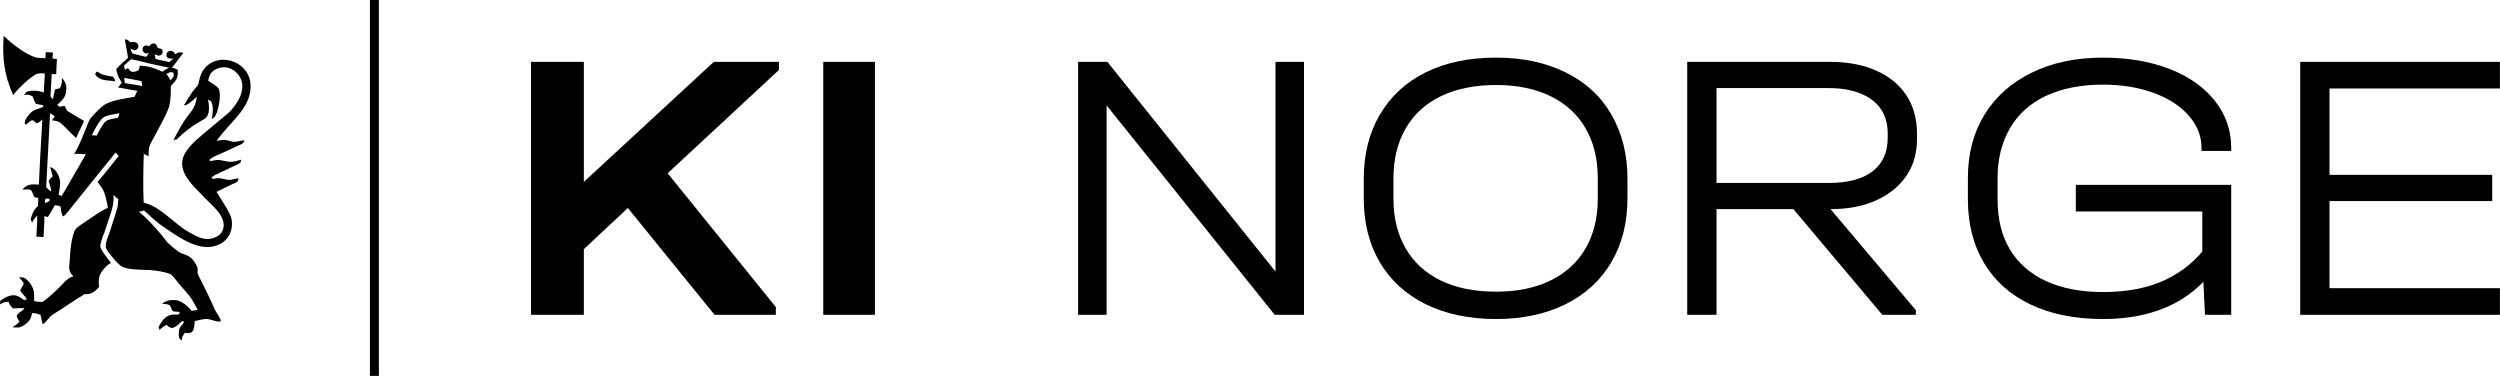
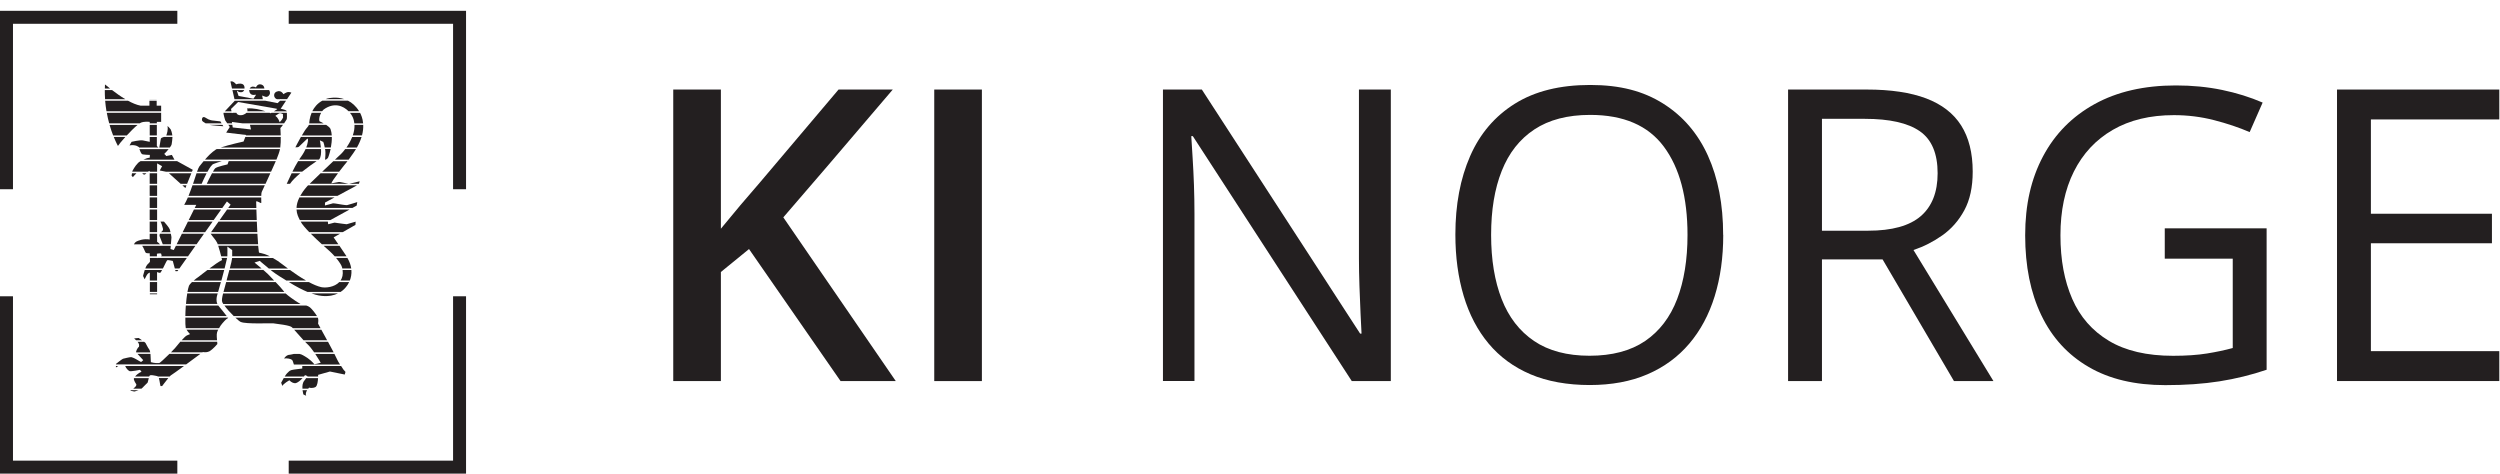
- <svg xmlns="http://www.w3.org/2000/svg" width="419" height="63" viewBox="0 0 419 63" fill="none">
-   <path d="M89 10.371H97.852V52.759H89V10.371ZM95.914 32.276L119.628 10.371H130.548V11.728L107.092 33.503L106.058 34.085L96.108 43.39L95.914 32.276ZM100.825 29.433L109.031 25.491L130.031 51.467V52.759H119.757L100.825 29.433Z" fill="black" />
-   <path d="M137.98 10.371H146.639V52.759H137.98V10.371Z" fill="black" />
-   <path d="M180.688 10.371H185.598L215.127 47.202L213.771 47.331V10.371H218.552V52.759H213.641L184.177 16.057L185.469 15.863V52.759H180.688V10.371Z" fill="black" />
-   <path d="M238.937 50.982C235.6 49.324 233.035 46.975 231.248 43.939C229.458 40.902 228.566 37.338 228.566 33.245V29.949C228.566 25.856 229.471 22.27 231.28 19.191C233.089 16.112 235.651 13.754 238.969 12.116C242.287 10.478 246.206 9.66 250.729 9.66C255.253 9.66 259 10.478 262.36 12.116C265.72 13.754 268.295 16.122 270.082 19.223C271.868 22.325 272.763 25.901 272.763 29.949V33.245C272.763 37.293 271.868 40.847 270.082 43.906C268.295 46.966 265.73 49.324 262.393 50.982C259.055 52.639 255.165 53.469 250.729 53.469C246.294 53.469 242.275 52.639 238.937 50.982ZM259.873 47.008C262.435 45.758 264.396 43.961 265.753 41.612C267.109 39.264 267.788 36.498 267.788 33.309V29.885C267.788 26.654 267.109 23.866 265.753 21.517C264.396 19.168 262.435 17.372 259.873 16.122C257.311 14.871 254.261 14.248 250.729 14.248C247.198 14.248 244.074 14.871 241.489 16.122C238.905 17.372 236.934 19.181 235.577 21.549C234.22 23.918 233.542 26.696 233.542 29.885V33.309C233.542 36.498 234.22 39.264 235.577 41.612C236.934 43.961 238.895 45.758 241.457 47.008C244.019 48.258 247.111 48.882 250.729 48.882C254.348 48.882 257.311 48.258 259.873 47.008Z" fill="black" />
-   <path d="M282.779 10.371H306.752C309.724 10.371 312.309 10.865 314.505 11.857C316.702 12.849 318.382 14.238 319.545 16.025C320.709 17.812 321.29 19.957 321.29 22.454V23.294C321.29 25.662 320.699 27.72 319.513 29.465C318.327 31.21 316.647 32.576 314.473 33.568C312.299 34.56 309.724 35.054 306.752 35.054H287.69V52.759H282.779V10.371ZM313.827 28.722C315.53 27.43 316.379 25.556 316.379 23.1V22.39C316.379 20.752 315.992 19.375 315.216 18.254C314.441 17.133 313.31 16.274 311.824 15.67C310.338 15.065 308.583 14.765 306.558 14.765H287.69V30.66H306.558C309.701 30.66 312.124 30.014 313.827 28.722ZM298.675 32.793L304.619 32.469L321.096 51.983V52.759H315.475L298.675 32.793Z" fill="black" />
-   <path d="M340.351 51.046C336.945 49.431 334.341 47.114 332.532 44.1C330.723 41.086 329.818 37.509 329.818 33.374V29.82C329.818 25.772 330.746 22.238 332.597 19.223C334.448 16.209 337.088 13.86 340.512 12.18C343.937 10.5 347.911 9.66 352.434 9.66C356.656 9.66 360.391 10.297 363.645 11.566C366.898 12.836 369.428 14.626 371.237 16.929C373.046 19.233 373.951 21.85 373.951 24.78V25.297H368.975V24.78C368.975 22.8 368.255 20.991 366.811 19.352C365.367 17.715 363.386 16.445 360.866 15.54C358.346 14.636 355.558 14.183 352.498 14.183C348.838 14.183 345.672 14.797 343 16.025C340.328 17.253 338.293 19.062 336.894 21.453C335.495 23.843 334.794 26.631 334.794 29.82V33.439C334.794 36.711 335.482 39.503 336.861 41.806C338.241 44.11 340.254 45.877 342.903 47.105C345.552 48.333 348.751 48.946 352.498 48.946C356.547 48.946 360.016 48.268 362.901 46.911C365.787 45.554 368.158 43.583 370.009 40.999L370.397 45.974C368.371 48.471 365.851 50.345 362.837 51.596C359.823 52.846 356.375 53.469 352.498 53.469C347.804 53.469 343.753 52.662 340.351 51.046ZM369.105 43.454V35.442H347.911V30.983H373.951V52.759H369.557L369.105 43.454Z" fill="black" />
-   <path d="M385.516 10.371H418.986V14.83H390.426V29.303H417.694V33.697H390.426V48.3H418.986V52.759H385.516V10.371Z" fill="black" />
-   <path d="M20.957 6.564C21.421 6.673 21.493 6.759 21.838 7.082C22.179 7.031 22.516 6.973 22.837 7.144C23 7.229 23.119 7.373 23.17 7.545C23.226 7.731 23.198 7.937 23.091 8.101C22.766 8.603 22.266 8.369 21.877 8.128C21.953 8.408 22.04 8.657 22.135 8.93C22.563 9.093 23.975 9.408 24.498 9.536C24.673 9.315 24.812 9.116 24.966 8.883C24.713 8.949 24.554 9.019 24.292 8.902C23.753 8.665 23.741 7.79 24.348 7.63C24.598 7.564 24.76 7.657 24.966 7.782C25.181 7.49 25.549 7.14 25.982 7.338C26.307 7.486 26.295 7.708 26.39 7.984C26.652 8.175 27.06 8.074 27.191 8.369C27.354 8.743 27.203 9.171 26.799 9.303C26.509 9.4 26.184 9.214 25.926 9.089C25.994 9.369 26.021 9.591 26.061 9.875C26.739 10.097 27.584 10.163 28.337 10.423C28.508 10.26 28.872 10.003 29.087 9.82C28.718 9.84 28.103 9.871 27.956 9.501C27.611 8.638 28.817 8.007 29.372 9.085C29.431 9.046 29.491 9.007 29.555 8.968C30.003 8.708 30.256 8.747 30.728 8.867C30.122 9.583 29.4 10.696 28.805 11.326C29.225 11.443 29.431 11.493 29.8 11.727C29.836 13.252 29.63 13.264 28.619 14.45C28.658 15.329 28.611 16.788 28.397 17.64C28.143 18.644 27.461 19.897 26.969 20.819C26.66 21.395 26.37 21.97 26.057 22.55C25.716 23.18 25.208 24.005 25.01 24.682C24.915 25.009 24.907 25.822 24.899 26.188L24.098 25.779C24.019 28.3 23.955 31.459 24.082 33.976C26.85 34.556 29.19 37.532 31.668 38.906C33.266 39.792 34.642 40.641 36.518 39.547C37.002 39.263 37.307 38.789 37.43 38.267C37.886 36.237 35.661 34.556 34.416 33.26C32.941 31.658 30.482 29.697 30.522 27.32C30.554 25.39 32.663 23.647 34.008 22.499C34.991 21.663 35.978 20.834 36.974 20.017C37.545 19.543 38.251 19.01 38.738 18.469C40.103 16.948 41.395 14.59 40.051 12.676C39.068 11.272 37.39 10.836 35.903 11.766C35.253 12.174 35.031 12.82 34.888 13.516C35.34 13.894 36.252 14.306 36.577 14.761C36.998 15.345 36.831 16.706 36.712 17.407C36.597 18.088 36.387 19.033 35.963 19.593C35.915 19.655 35.554 19.904 35.475 19.963C35.677 19.208 35.768 17.986 35.495 17.216C35.38 16.889 35.169 16.816 34.872 16.699C35.074 17.722 35.257 19.383 34.198 19.967C32.461 20.924 30.982 21.998 29.59 23.394L29.071 23.449C29.547 22.534 30.248 21.243 30.804 20.375C31.878 18.71 32.739 18.317 32.992 16.212C32.505 16.648 31.851 17.259 31.264 17.574C31.208 17.605 30.899 17.656 30.819 17.668C31.228 16.952 31.72 16.174 32.184 15.485C32.358 15.174 33.171 14.368 33.242 14.077C33.429 13.24 33.603 12.365 34.139 11.653C36.466 8.54 41.542 10.178 41.97 13.886H41.962C42.327 17.045 39.968 19.309 38.044 21.457C37.43 22.149 36.843 22.869 36.288 23.608C36.966 23.495 37.592 23.355 38.255 23.558C38.604 23.655 38.929 23.76 39.29 23.779C39.607 23.799 40.773 23.425 40.955 23.561C41.007 24.04 39.837 24.441 39.464 24.612L37.077 25.717C36.609 25.927 35.507 26.328 35.154 26.748C35.106 26.802 35.126 26.892 35.146 26.958C35.304 27.04 36.129 26.818 36.363 26.81C37.124 26.779 38.025 27.152 38.782 27.117C39.242 27.098 39.972 26.896 40.424 26.767C40.376 26.927 40.34 27.102 40.305 27.265C39.797 27.608 39.242 27.826 38.687 28.082L36.799 28.973C36.546 29.094 35.499 29.541 35.463 29.794C35.673 30.183 36.201 29.821 36.581 29.849C37.247 29.895 37.866 30.148 38.536 30.152C38.885 30.152 39.686 29.802 39.956 29.938C40.015 30.564 39.23 30.716 38.746 30.95L36.276 32.167C36.538 32.498 36.958 33.218 37.192 33.607C37.652 34.373 38.152 35.101 38.528 35.918C39.329 37.649 38.742 39.839 37.033 40.816C34.135 42.477 30.732 40.283 28.361 38.672C27.619 38.166 26.854 37.66 26.164 37.089C25.462 36.505 24.824 35.871 24.146 35.276C23.864 35.334 23.555 35.427 23.273 35.509C24.59 36.474 26.061 38.205 27.116 39.423C27.437 39.796 27.794 40.349 28.103 40.676C28.543 41.076 29.864 42.259 30.379 42.434C31.851 42.932 32.148 43.127 32.937 44.48C33.357 45.204 32.929 45.426 33.218 46.08C33.357 46.391 33.591 46.807 33.758 47.142L34.805 49.27C35.225 50.133 35.622 51.028 36.01 51.907C36.185 52.308 37.124 53.522 36.99 53.837C36.645 54.098 35.261 53.506 34.817 53.468C34.127 53.409 33.322 53.67 32.648 53.814C32.62 54.109 32.584 54.405 32.548 54.697C32.41 55.736 32.021 55.946 30.99 55.771C30.819 56 30.578 56.339 30.506 56.619C30.478 56.739 30.53 56.821 30.474 57H30.415C30.316 56.953 30.217 56.903 30.145 56.817C29.979 56.615 29.975 56.304 29.963 56.055C29.899 54.491 30.748 54.549 30.816 53.915C30.748 53.849 30.554 53.763 30.478 53.833C29.907 54.366 29.598 54.782 28.813 54.985C28.329 54.845 28.29 54.782 27.917 54.432C27.445 54.732 27.112 54.868 26.751 55.304L26.58 54.814C27.306 53.413 27.992 52.58 29.634 52.724C29.792 52.74 29.923 52.709 30.05 52.608C30.114 52.487 30.114 52.491 30.102 52.355C29.931 52.222 29.507 52.222 29.293 52.219C28.634 52.203 28.825 51.569 28.488 51.23C28.182 50.919 27.568 50.931 27.155 50.939C27.746 50.359 28.611 50.234 29.42 50.293C30.443 50.367 31.494 51.359 32.128 52.102C32.465 52.036 32.802 51.981 33.139 51.935C32.743 51.195 32.235 50.196 31.708 49.542C30.978 48.636 30.13 47.776 29.424 46.838C29.277 46.644 28.73 45.986 28.535 45.916C27.409 45.511 26.113 45.317 24.911 45.251C23.705 45.196 21.651 45.235 20.529 44.726C20.085 44.527 19.316 43.702 18.987 43.282C18.598 42.792 17.904 42.057 17.73 41.438C17.634 40.609 18.241 39.388 18.479 38.594C18.852 37.384 19.276 36.178 19.641 34.965C19.764 34.56 19.78 33.828 19.827 33.381C19.51 33.14 19.292 32.969 19.03 32.669C19.086 34.175 18.828 35.046 18.316 36.466C18.015 37.299 17.809 38.108 17.484 38.983C17.262 39.582 16.738 40.754 16.825 41.43C17.163 42.282 18.023 43.306 18.602 44.053C18.078 44.313 17.626 44.803 17.266 45.243C16.548 46.118 16.457 46.955 16.615 48.052C16.044 48.791 15.223 49.46 14.224 49.274C12.392 50.343 10.631 51.643 8.811 52.74C8.355 53.016 7.511 54.23 7.213 54.319C6.991 54.175 6.932 53.184 6.797 52.81L6.781 52.763C6.305 52.569 5.885 52.495 5.377 52.475C5.219 53.39 4.949 53.833 4.176 54.397C3.418 54.95 2.97 54.958 2.09 54.837C2.613 54.471 2.756 54.436 3.256 53.946C3.042 53.6 2.915 53.308 2.78 52.927C2.903 52.732 3.053 52.553 3.232 52.405C3.426 52.238 4.041 51.868 4.1 51.709C3.87 51.557 2.582 51.693 2.177 51.69C1.765 51.312 1.622 51.098 1.428 50.581C0.706 50.616 0.611 50.666 0 51.017C0.032 50.791 0.032 50.659 0.032 50.429C0.646 50.013 1.047 49.698 1.792 49.534C2.768 49.324 3.287 49.795 4.08 50.312C4.227 50.254 4.366 50.188 4.513 50.122C4.164 49.593 3.692 49.203 3.375 48.698C3.93 47.402 4.453 47.826 3.164 46.468C3.965 46.554 3.938 46.348 4.687 47.044C5.02 47.359 5.088 47.542 5.314 47.92C5.825 48.768 5.718 49.484 5.714 50.452C6.226 50.561 6.531 50.616 7.051 50.623C7.788 50.223 9.085 48.997 9.715 48.406C10.536 47.64 11.111 46.655 12.297 46.301C11.353 45.379 11.619 44.753 11.69 43.535C11.781 41.956 11.908 40.279 12.459 38.781C12.713 38.089 13.859 37.509 14.438 37.081C15.576 36.346 16.833 35.353 18.082 34.836C17.904 33.86 17.682 32.545 17.198 31.677C17.02 31.362 16.591 30.813 16.358 30.498C17.567 29.105 18.729 27.553 19.91 26.125C19.696 25.946 19.542 25.783 19.363 25.569C18.903 26.192 18.189 27.024 17.694 27.639L12.202 34.463C11.833 34.926 11.064 35.949 10.655 36.252L10.572 36.229C10.282 35.96 10.199 34.999 10.128 34.579C9.842 34.467 9.497 34.42 9.192 34.389C8.958 34.871 8.323 35.867 8.026 36.373L7.435 36.221C7.471 36.591 7.423 37.202 7.407 37.587L7.292 39.726C6.88 39.715 6.511 39.699 6.099 39.668C6.131 38.575 6.277 37.205 6.242 36.132C5.801 36.532 5.655 36.793 5.373 37.306L5.147 36.739C5.377 35.813 5.639 35.167 6.361 34.54C6.396 34.093 6.392 33.626 6.424 33.163C6.178 33.148 6.02 33.109 5.782 33.054C5.088 31.743 5.556 31.658 3.747 31.79C4.517 30.821 5.345 30.852 6.523 30.946C6.662 27.339 6.904 23.62 7.098 20.009C6.753 20.348 6.614 20.492 6.166 20.671C5.338 19.908 5.401 20.052 4.564 20.725C4.477 20.795 4.378 20.873 4.259 20.877C3.787 20.239 5.119 18.819 5.651 18.508C5.972 18.321 7.138 18.029 7.233 17.905C7.241 17.753 7.269 17.738 7.205 17.629C6.951 17.547 6.353 17.492 6.024 17.426C5.786 17.014 5.651 16.621 5.48 16.177C4.981 15.851 4.632 15.831 4.053 15.921C4.168 15.73 4.283 15.578 4.421 15.399C5.357 15.072 6.42 15.174 7.34 15.508L7.511 12.326C7.035 12.256 6.749 12.248 6.277 12.365C5.334 12.594 2.629 15.22 2.221 15.963C0.666 12.478 0.369 9.747 0.615 6C1.876 7.245 4.211 9.081 5.968 9.618C6.293 9.719 7.221 9.739 7.618 9.754C7.622 9.431 7.645 9.073 7.665 8.747C8.054 8.747 8.47 8.778 8.863 8.801L8.795 9.82C9.037 9.836 9.303 9.867 9.545 9.887C9.501 10.692 9.43 11.657 9.426 12.447C9.2 12.415 8.902 12.408 8.668 12.396L8.466 16.189C8.601 16.364 8.72 16.5 8.867 16.66C8.93 16.193 9.124 15.462 9.236 14.975C9.477 14.929 9.751 14.859 9.993 14.8C10.389 14.209 10.382 13.746 10.378 13.065C10.889 13.633 11.135 14.088 11.119 14.866C11.087 16.236 10.54 16.683 9.608 17.558C9.723 17.652 9.85 17.78 9.957 17.885C10.255 17.846 10.552 17.804 10.85 17.749C10.968 17.983 11.095 18.278 11.206 18.52C11.916 19.025 13.296 19.792 14.077 20.266C13.681 21.262 13.161 22.177 12.745 23.153C12.606 22.955 12.285 22.667 12.102 22.499C11.389 21.85 10.754 21.033 9.957 20.484C9.692 20.301 9.057 20.208 8.732 20.157C8.879 19.924 9.033 19.694 9.188 19.465C8.922 19.302 8.657 19.138 8.391 18.983L7.737 31.37C7.891 31.517 8.351 32.031 8.518 32.043L8.565 31.98C8.605 31.646 8.268 30.77 8.165 30.354C8.244 30.086 8.613 29.755 8.823 29.545C8.7 29.016 8.593 28.498 8.359 28.004C8.895 28.16 9.109 28.3 9.434 28.763C10.362 30.082 10.084 31.198 9.822 32.638L10.338 32.844C11.722 30.561 13.023 28.164 14.391 25.853C13.816 25.853 12.955 25.729 12.428 25.783C13.229 24.526 13.768 23.083 14.323 21.717C14.581 21.196 14.827 20.251 15.188 19.823C15.854 19.029 16.98 17.773 17.944 17.321C19.256 16.706 21.124 16.469 22.547 16.228C22.69 15.886 22.861 15.543 23.019 15.205C22.04 15.111 20.791 14.8 19.776 14.664C19.998 14.431 20.196 14.112 20.43 13.847C19.827 12.917 19.696 12.637 19.478 11.583C19.934 11.034 20.902 10.198 21.457 9.692C21.378 9.124 21.302 8.653 21.195 8.093C21.124 7.72 20.945 6.887 20.957 6.552V6.564ZM7.844 33.26C7.419 33.389 7.57 33.65 7.538 34.031C7.673 33.98 7.848 33.922 7.978 33.864C8.216 33.758 8.407 33.692 8.292 33.401C8.149 33.268 8.038 33.26 7.84 33.257L7.844 33.26ZM20.002 18.986C19.292 19.107 17.845 19.302 17.329 19.683C16.631 20.196 15.771 21.861 15.406 22.632L15.473 22.667L16.187 22.729C16.576 22.037 17.163 20.799 17.765 20.301C18.138 19.994 19.264 19.831 19.768 19.741C19.835 19.57 20.006 19.177 20.021 19.017L20.006 18.99L20.002 18.986ZM20.815 13.046C20.854 13.337 20.898 13.633 20.914 13.925C21.568 14.038 23.325 14.279 23.844 14.438C23.801 14.154 23.761 13.863 23.709 13.582C23.142 13.493 22.547 13.368 21.984 13.26C21.636 13.194 21.148 13.123 20.819 13.042L20.815 13.046ZM16.199 11.991C16.524 12.096 16.814 12.345 17.071 12.447C17.611 12.649 18.404 12.762 18.987 12.87C19.054 12.995 19.332 13.516 19.316 13.625L19.252 13.637C18.059 13.388 16.714 13.656 15.941 12.454C16.032 12.256 16.08 12.174 16.199 11.991ZM28.567 12.085C28.294 12.19 28.151 12.264 27.893 12.404C28.131 12.707 28.42 13.077 28.52 13.454C28.769 13.302 28.956 13.014 29.114 12.777C29.106 12.26 29.158 12.081 28.563 12.085H28.567ZM22.008 9.933C21.687 10.147 21.136 10.676 20.787 10.964C20.823 11.182 20.862 11.493 20.926 11.696C21.088 11.595 21.267 11.466 21.449 11.45C21.636 11.524 21.679 11.773 21.83 11.89C21.893 11.937 22.135 12.03 22.218 12.061C22.94 11.972 23.487 11.844 23.38 11.011C24.518 11.038 25.081 11.19 26.124 11.556C26.481 11.7 26.846 11.836 27.187 12.018C27.488 11.789 27.992 11.524 28.337 11.342C27.635 11.182 26.906 11.03 26.2 10.894C24.812 10.626 23.392 10.178 22.008 9.933Z" fill="black" />
-   <line x1="62.75" x2="62.75" y2="63" stroke="black" stroke-width="1.5" />
+ <svg xmlns="http://www.w3.org/2000/svg" width="2312" height="438" viewBox="0 0 2312 438" fill="none">
+   <path d="M828.422 352.387H777.335L692.69 230.327L666.675 251.542V352.43H622.617V82.809H666.675V211.512C678.719 196.769 690.719 182.54 702.634 168.911L775.493 82.809H825.637C778.535 138.139 744.806 177.525 724.406 201.012L828.422 352.43V352.387Z" fill="#231F20" />
+   <path d="M863.996 352.387V82.809H908.054V352.43H863.996V352.387Z" fill="#231F20" />
+   <path d="M1286.23 352.387H1250.1L1103.14 125.924H1101.69C1102.07 131.967 1102.5 138.781 1102.97 146.496C1103.44 154.168 1103.87 162.353 1104.17 171.011C1104.47 179.668 1104.64 188.497 1104.64 197.454V352.344H1075.5V82.809H1111.46L1257.86 308.543H1259.15C1258.89 304.257 1258.59 298.128 1258.25 290.2C1257.9 282.271 1257.52 273.742 1257.22 264.57C1256.92 255.399 1256.75 246.913 1256.75 239.027V82.809H1286.23V352.43V352.387Z" fill="#231F20" />
+   <path d="M1593.65 217.263C1593.65 238.05 1591 256.95 1585.73 273.965C1580.45 290.98 1572.61 305.637 1562.2 317.852C1551.82 330.066 1538.92 339.538 1523.58 346.138C1508.19 352.781 1490.37 356.081 1470.09 356.081C1449.82 356.081 1430.96 352.781 1415.41 346.138C1399.85 339.495 1386.95 330.024 1376.66 317.723C1366.38 305.423 1358.71 290.723 1353.61 273.665C1348.5 256.565 1345.93 237.664 1345.93 216.878C1345.93 189.32 1350.48 165.191 1359.56 144.404C1368.65 123.618 1382.45 107.461 1400.96 95.889C1419.48 84.317 1442.66 78.574 1470.57 78.574C1498.47 78.574 1519.72 84.274 1537.98 95.718C1556.24 107.161 1570.08 123.233 1579.47 143.933C1588.85 164.634 1593.57 189.063 1593.57 217.221L1593.65 217.263ZM1378.98 217.263C1378.98 240.107 1382.23 259.907 1388.75 276.622C1395.26 293.337 1405.25 306.237 1418.71 315.366C1432.16 324.452 1449.31 328.995 1470.05 328.995C1490.79 328.995 1508.07 324.452 1521.4 315.366C1534.72 306.28 1544.58 293.38 1551.01 276.622C1557.4 259.907 1560.61 240.107 1560.61 217.263C1560.61 182.463 1553.32 155.29 1538.75 135.661C1524.18 116.032 1501.47 106.261 1470.61 106.261C1449.69 106.261 1432.51 110.761 1418.96 119.718C1405.42 128.676 1395.39 141.447 1388.83 157.991C1382.23 174.534 1378.98 194.291 1378.98 217.263Z" fill="#231F20" />
+   <path d="M1726.43 82.809C1748.55 82.809 1766.85 85.552 1781.29 90.995C1795.74 96.48 1806.54 104.795 1813.65 115.981C1820.76 127.167 1824.36 141.439 1824.36 158.753C1824.36 173.025 1821.79 184.897 1816.61 194.454C1811.46 203.969 1804.69 211.683 1796.34 217.598C1787.98 223.512 1779.06 228.055 1769.59 231.227L1843.52 352.387H1807.01L1741.01 239.884H1684.95V352.387H1653.62V82.809H1726.48H1726.43ZM1724.59 109.895H1684.95V213.355H1727.72C1749.71 213.355 1765.91 208.855 1776.32 199.897C1786.69 190.94 1791.92 177.697 1791.92 160.253C1791.92 141.953 1786.43 128.967 1775.42 121.338C1764.41 113.709 1747.48 109.895 1724.63 109.895H1724.59Z" fill="#231F20" />
+   <path d="M2001.93 211.183H2096.17V341.943C2082.03 346.743 2067.5 350.3 2052.54 352.658C2037.59 355.015 2020.91 356.172 2002.48 356.172C1974.45 356.172 1950.8 350.6 1931.6 339.372C1912.35 328.186 1897.74 312.242 1887.8 291.499C1877.85 270.798 1872.88 246.155 1872.88 217.654C1872.88 189.153 1878.37 165.41 1889.38 144.624C1900.4 123.838 1916.3 107.723 1937.13 96.237C1957.95 84.751 1983.03 79.008 2012.26 79.008C2027.26 79.008 2041.49 80.379 2054.94 83.165C2068.4 85.951 2080.91 89.851 2092.49 94.865L2080.49 122.166C2070.54 117.88 2059.57 114.194 2047.57 111.109C2035.57 108.023 2023.18 106.48 2010.41 106.48C1988.38 106.48 1969.57 111.023 1953.88 120.109C1938.2 129.195 1926.24 142.052 1917.92 158.638C1909.61 175.225 1905.5 194.896 1905.5 217.654C1905.5 240.412 1909.14 259.741 1916.38 276.37C1923.62 293.042 1934.94 305.985 1950.33 315.2C1965.67 324.414 1985.47 329.043 2009.68 329.043C2021.86 329.043 2032.31 328.314 2041.06 326.9C2049.8 325.486 2057.73 323.814 2064.84 321.843V239.212H2001.97V211.183H2001.93Z" fill="#231F20" />
+   <path d="M2311.36 352.387H2161.27V82.809H2311.36V110.452H2192.6V197.669H2304.54V224.969H2192.6V324.743H2311.36V352.387Z" fill="#231F20" />
+   <path d="M176.964 160.234H156.213L167.056 169.981H173.025L176.964 160.234Z" fill="#231F20" />
+   <path d="M210.023 193.77L203.119 203.516H237.434C237.272 199.861 237.19 196.531 237.109 193.77H210.023Z" fill="#231F20" />
+   <path d="M145.291 160.234H138.428V169.981H145.291V160.234Z" fill="#231F20" />
+   <path d="M131.482 160.234C132.051 160.722 132.538 161.25 132.903 161.412C133.634 161.737 134.609 161.047 135.462 160.234H131.441H131.482Z" fill="#231F20" />
+   <path d="M191.868 158.817C193.817 155.284 195.888 152.157 197.432 151.629C199.949 150.735 201.777 149.964 205.188 149.07H188.295C186.954 150.695 185.655 152.319 184.396 153.862C183.827 154.553 183.097 156.38 182.203 158.857H191.828L191.868 158.817Z" fill="#231F20" />
+   <path d="M157.067 136.439C158.001 135.18 158.65 134.124 158.732 133.515C159.138 130.673 159.3 130.023 159.462 127.261C159.462 127.058 159.462 126.855 159.462 126.652H151.625C151.3 126.774 150.935 126.896 150.528 127.018C148.863 127.546 148.742 128.317 148.742 128.317L147.32 136.439H157.067Z" fill="#231F20" />
+   <path d="M313.777 260.855C309.229 265.647 301.067 266.46 296.965 265.526C293.513 264.713 289.574 263.008 285.594 260.855H267.117C274.061 265.201 279.787 268.043 284.295 269.952H315.036C318.001 268.003 319.503 265.972 319.869 265.566C320.843 264.429 321.98 262.845 322.914 260.855H313.777Z" fill="#231F20" />
+   <path d="M158.571 219.608C158.571 219.04 158.327 217.618 157.962 216.156H147.891C147.363 217.375 147.566 218.309 147.566 218.309L150.53 225.902H158.043C158.287 223.1 158.53 219.974 158.571 219.608Z" fill="#231F20" />
+   <path d="M179.357 193.77L174.484 203.516H197.591L204.535 193.77H179.357Z" fill="#231F20" />
+   <path d="M148.901 214.724H157.673C157.348 213.425 157.064 212.328 156.983 212.085C156.252 210.257 152.922 206.399 151.663 204.938H148.414C149.47 206.846 150.241 209.567 150.688 211.435C151.094 213.262 149.917 213.75 148.901 214.724Z" fill="#231F20" />
+   <path d="M203.765 112.23C203.4 112.311 200.11 111.742 197.918 111.58C192.841 111.214 191.867 109.671 189.43 108.493C186.994 107.356 186.466 110.321 186.872 111.458C187.116 112.148 188.577 113.204 190.161 114.057H204.902L203.806 112.23H203.765Z" fill="#231F20" />
+   <path d="M202.107 204.938L195.203 214.684H237.965C237.802 211.435 237.64 208.105 237.518 204.938H202.147H202.107Z" fill="#231F20" />
+   <path d="M189.679 214.724L196.623 204.938H173.801L168.928 214.724H189.679Z" fill="#231F20" />
+   <path d="M188.657 216.156H168.231L163.357 225.902H181.753L188.657 216.156Z" fill="#231F20" />
+   <path d="M245.474 102.894C241.129 101.432 234.55 99.767 228.459 100.295C228.459 100.295 229.149 101.473 228.743 102.894H245.474Z" fill="#231F20" />
+   <path d="M211.487 149.023L210.431 152.029C210.431 152.029 200.847 154.1 199.061 155.602C198.573 156.008 197.802 157.227 196.908 158.77H250.675C252.299 155.237 253.802 151.947 255.061 149.023H211.487Z" fill="#231F20" />
+   <path d="M186.506 169.981C187.034 168.722 188.902 164.417 191.095 160.234H181.755C180.821 162.996 179.724 166.407 178.506 169.981H186.546H186.506Z" fill="#231F20" />
+   <path d="M275.73 149.023C273.943 151.907 272.075 155.399 270.41 158.77H279.425C284.502 154.709 289.781 151.054 292.786 149.023H275.73Z" fill="#231F20" />
+   <path d="M172.46 171.402H168.643L171.445 173.92L172.46 171.402Z" fill="#231F20" />
+   <path d="M194.791 216.156C197.187 219.649 199.502 221.72 200.964 224.847C201.085 225.212 201.207 225.578 201.329 225.902H238.69C238.446 222.979 238.243 219.649 238.04 216.156H194.791Z" fill="#231F20" />
+   <path d="M250.35 104.767C250.35 104.767 249.985 104.605 249.335 104.32H227.934C227.325 104.97 226.35 105.62 224.848 106.188C223.954 106.513 219.731 107.407 218.594 104.32H215.223L214.492 104.686L214.411 104.32H206.736C206.736 104.32 206.736 104.32 206.736 104.361C206.37 105.254 208.279 111.305 208.279 111.305L210.188 114.067H214.655L214.452 112.767L224.36 114.067H262.736C263.954 112.32 264.97 110.655 265.091 110.412C265.457 109.64 265.416 106.432 265.295 104.32H251.041C250.635 104.564 250.35 104.767 250.35 104.767ZM255.305 106.594C255.995 106.513 257.822 104.605 259 104.645C260.178 104.726 261.721 105.62 261.721 105.62C261.477 106.797 261.924 108.3 261.802 108.625C261.071 110.655 258.635 113.051 258.635 113.051C257.051 108.503 255.102 107.528 254.817 107.366C254.817 107.366 254.858 106.635 255.345 106.594H255.305Z" fill="#231F20" />
+   <path d="M196.094 160.234C194.063 163.97 191.789 168.681 191.221 169.981H245.556C246.206 168.559 246.774 167.3 247.221 166.366C248.195 164.214 249.13 162.184 250.023 160.234H196.094Z" fill="#231F20" />
+   <path d="M159.379 125.268C159.095 122.831 158.242 120.232 157.877 119.704C157.105 118.527 154.628 115.887 154.912 116.984C155.603 119.786 154.385 123.684 153.775 125.268H159.379Z" fill="#231F20" />
+   <path d="M212.5 117.468L209.17 122.625L227.566 124.818L227.403 125.224H259.607C259.525 121.366 259.282 118.402 259.282 118.402C259.932 117.833 260.825 116.696 261.718 115.438H231.18L232.114 119.742L215.221 117.874L214.855 115.438H211.119L212.5 117.427V117.468Z" fill="#231F20" />
+   <path d="M145.047 115.488H138.469V125.235H145.047V115.488Z" fill="#231F20" />
+   <path d="M259.649 126.652H226.877L225.253 130.876C225.253 130.876 211.77 133.84 204.055 136.439H259.202C259.608 133.393 259.689 129.82 259.649 126.693V126.652Z" fill="#231F20" />
+   <path d="M277.23 146.712C277.027 146.996 276.824 147.321 276.621 147.606H294.814C294.814 147.606 295.139 147.362 295.18 147.321C296.845 145.453 297.088 141.514 296.885 137.859H282.591C280.804 141.839 278.408 145.047 277.23 146.712Z" fill="#231F20" />
+   <path d="M205.759 115.488H193.617C196.703 116.097 206.531 116.747 206.531 116.747L205.759 115.488Z" fill="#231F20" />
+   <path d="M211.362 147.606C211.606 147.565 211.809 147.524 212.052 147.443V147.606H255.667C257.25 143.748 258.428 140.458 258.956 137.859H200.438C200.072 138.022 199.788 138.184 199.545 138.347C195.484 141.068 192.357 144.357 189.555 147.606H211.402H211.362Z" fill="#231F20" />
+   <path d="M284.018 117.965C282.678 119.427 280.891 122.27 279.145 125.275H306.84C306.678 123.163 306.312 121.174 305.662 119.346C305.175 118.087 303.51 116.707 301.642 115.488H285.642C285.358 116.219 284.911 117.031 284.018 117.965Z" fill="#231F20" />
+   <path d="M288.195 104.32C286.205 109.031 286.043 113.214 286.002 113.863C286.002 113.945 286.002 114.026 286.002 114.107H299.322C297.21 112.929 295.383 112.077 295.383 112.077C294.774 109.396 295.789 106.473 297.007 104.32H288.235H288.195Z" fill="#231F20" />
+   <path d="M273.212 136.236C273.619 136.236 275.73 136.358 276.38 135.708C276.949 135.14 283.162 129.17 284.015 128.399C284.867 127.627 284.949 129.292 284.705 130.957C284.421 132.866 283.852 134.652 283.202 136.399H296.766C296.441 132.784 295.791 129.779 295.791 129.779L298.959 131.241C299.365 132.013 299.893 134.165 300.339 136.399H305.984C306.553 133.353 306.959 129.942 306.878 126.652H278.289C275.568 131.444 273.172 136.236 273.172 136.236H273.212Z" fill="#231F20" />
+   <path d="M296.481 160.234C292.42 164.133 288.765 167.666 286.369 169.981H322.349C320.846 169.656 313.943 168.113 313.496 168.275C312.968 168.437 307.12 169.453 307.12 169.453C307.12 169.453 306.471 169.737 306.471 169.575C306.471 168.641 309.557 164.255 312.603 160.234H296.521H296.481Z" fill="#231F20" />
+   <path d="M259.685 91.562C259.685 91.562 259.766 91.644 259.806 91.684H265.451L269.471 85.674C268.619 85.309 267.766 85.065 266.71 85.106C264.761 85.146 262.121 87.096 262.121 87.096C260.416 84.172 258.101 84.212 257.451 84.293C252.456 85.065 253.593 89.126 253.756 89.492C254.365 90.872 255.258 91.481 256.192 91.725H258.791C259.238 91.644 259.563 91.562 259.685 91.603V91.562Z" fill="#231F20" />
+   <path d="M300.621 137.865C300.702 138.352 300.784 138.88 300.865 139.327C301.19 141.763 300.784 145.946 300.621 147.611H301.433L303.179 146.19C303.626 145.499 304.804 142.169 305.738 137.824H300.621V137.865Z" fill="#231F20" />
+   <path d="M236.703 80.808C235.81 80.442 235.201 80.239 235.201 80.239C232.845 79.63 231.505 80.727 230.855 81.904H244.5C244.216 78.574 241.739 78.168 241.13 78.046C237.921 77.437 236.703 80.808 236.703 80.808Z" fill="#231F20" />
+   <path d="M214.083 102.889L213.636 100.778L220.215 94.321L255.301 100.453C255.301 100.453 256.722 100.696 256.235 101.062C256.073 101.184 254.692 102.077 253.311 102.93H265.169C265.169 102.686 265.088 102.564 265.047 102.524C264.032 101.508 261.271 100.981 260.865 100.859C260.499 100.737 260.134 100.696 260.134 100.696L259.565 100.615L264.519 93.184H258.997L256.722 95.376L245.433 93.184H217.088C216.357 93.955 210.509 100.047 207.91 102.93H214.123L214.083 102.889Z" fill="#231F20" />
+   <path d="M226.139 81.822C226.505 75 218.383 77.964 218.383 77.964C215.175 74.106 213.104 75.406 213.104 75.406L214.565 81.903H226.098C226.098 81.903 226.098 81.903 226.098 81.863L226.139 81.822Z" fill="#231F20" />
+   <path d="M101.836 81.903C99.643 80.157 97.978 78.776 97.085 78.086C97.004 79.385 97.004 80.604 96.963 81.903H101.836Z" fill="#231F20" />
+   <path d="M265.129 169.981H268.215C270.246 166.894 273.819 163.483 277.718 160.234H269.718C267.606 164.539 265.86 168.397 265.17 169.981H265.129Z" fill="#231F20" />
+   <path d="M144.884 91.598H138.184V91.679H144.884V91.598Z" fill="#231F20" />
+   <path d="M149.027 102.899V97.701H144.885V93.152H138.184V97.701H129.94C126.286 97.01 122.265 95.264 118.367 93.152H97.25C97.534 96.564 97.94 99.812 98.468 102.899H148.986H149.027Z" fill="#231F20" />
+   <path d="M204.336 260.855H177.534C176.194 262.155 175.098 263.414 174.773 264.226C174.245 265.81 173.758 267.759 173.352 269.952H201.697C202.631 266.744 203.524 263.698 204.296 260.855H204.336Z" fill="#231F20" />
+   <path d="M177.985 171.4C176.848 174.649 175.63 178.019 174.33 181.146H241.62C241.66 179.562 241.782 178.141 242.026 177.573C242.838 175.867 243.894 173.552 244.909 171.359H177.985V171.4Z" fill="#231F20" />
+   <path d="M207.341 249.691H191.828C187.401 253.062 183.544 256.148 183.056 256.433C182.244 256.92 180.66 258.138 179.117 259.478H204.742C205.757 255.823 206.61 252.575 207.341 249.732V249.691Z" fill="#231F20" />
+   <path d="M268.209 249.691H250.301C250.869 250.138 251.357 250.544 251.6 250.747C255.539 253.834 261.834 257.61 264.798 259.438H282.991C277.793 256.433 272.595 252.9 268.169 249.691H268.209Z" fill="#231F20" />
+   <path d="M145.29 260.855H138.59V269.952H145.29V260.855Z" fill="#231F20" />
+   <path d="M209.817 258.428C209.736 258.793 209.655 259.118 209.533 259.443H253.513C250.833 256.641 248.477 254.245 247.747 253.433C247.219 252.864 245.513 251.362 243.523 249.656H212.132C211.117 253.392 210.142 256.925 209.777 258.387L209.817 258.428Z" fill="#231F20" />
+   <path d="M204.7 240.875C202.345 241.971 197.959 245.098 193.695 248.266H207.706C208.883 243.677 209.655 240.347 210.02 238.52H204.903C205.066 239.129 205.147 239.616 205.188 239.697C205.431 240.388 205.472 240.55 204.66 240.915L204.7 240.875Z" fill="#231F20" />
+   <path d="M162.025 249.691L162.31 250.788H164.096L164.909 249.691H162.025Z" fill="#231F20" />
+   <path d="M212.541 248.276H241.901C238.693 245.555 235.363 242.794 235.363 242.794L240.155 241.251C240.155 241.251 245.109 245.433 248.602 248.317H266.267C261.678 244.946 258.185 242.185 256.927 241.372C255.221 240.276 253.678 239.342 252.256 238.57H214.693C214.571 240.195 213.596 244.215 212.5 248.317L212.541 248.276Z" fill="#231F20" />
+   <path d="M204.539 237.066H210.265C210.265 237.066 210.265 237.025 210.265 236.985C210.427 235.441 210.265 228.05 210.265 228.05L214.732 231.299V237.025H249.574C241.656 233.086 239.625 234.507 239.422 233.167C239.178 231.665 238.975 229.594 238.732 227.238H201.777C202.955 230.812 203.93 234.589 204.539 236.985V237.066Z" fill="#231F20" />
+   <path d="M173.757 182.574C172.66 185.092 171.523 187.447 170.346 189.437H181.513L180.051 192.361H205.554L209.859 186.31L213.27 189.234L211.036 192.361H237.067C236.945 188.95 236.904 186.757 236.904 186.757C236.701 185.539 238.326 186.391 239.341 186.879C240.843 187.61 241.656 188.26 241.656 187.407C241.656 186.96 241.574 184.808 241.574 182.615H173.716L173.757 182.574Z" fill="#231F20" />
+   <path d="M264.114 271.375H206.327C205.352 275.152 204.865 278.076 205.596 279.578C205.84 280.025 206.165 280.553 206.489 281.121H277.84C271.586 277.426 265.982 273.162 264.114 271.375Z" fill="#231F20" />
+   <path d="M209.172 260.855C208.32 264.145 207.426 267.191 206.695 269.952H262.939C261.315 267.759 258.066 264.185 254.899 260.855H209.213H209.172Z" fill="#231F20" />
+   <path d="M145.29 271.375H138.59V272.147H145.29V271.375Z" fill="#231F20" />
+   <path d="M103.665 83.316H96.924C96.924 86.2 96.964 89.002 97.168 91.722H115.888C111.34 89.042 107.076 85.915 103.665 83.316Z" fill="#231F20" />
+   <path d="M324.985 249.691H316.823C317.432 253.874 316.579 257.042 314.914 259.438H323.523C324.579 256.717 325.269 253.387 324.985 249.691Z" fill="#231F20" />
+   <path d="M297.739 273.658C304.236 274.268 309.069 273.049 312.561 271.344H288.033C293.8 273.374 296.967 273.577 297.739 273.658Z" fill="#231F20" />
+   <path d="M286.57 284.208C285.555 283.355 284.337 282.868 283.2 282.543H207.504C209.697 285.548 213.067 289.284 216.154 292.289H293.149C291.565 289.69 288.56 285.832 286.611 284.208H286.57Z" fill="#231F20" />
+   <path d="M124.502 362.058C125.842 361.611 127.101 361.246 128.198 360.84H121.254C120.766 361.165 120.441 361.368 120.441 361.368C120.969 361.368 123.365 361.896 123.365 361.896C123.365 361.896 124.137 362.18 124.543 362.058H124.502Z" fill="#231F20" />
+   <path d="M218.023 102.892H218.308C218.308 102.892 218.308 102.81 218.308 102.77L218.023 102.892Z" fill="#231F20" />
+   <path d="M313.858 227.324H299.279C301.513 229.355 303.381 230.979 304.396 231.872C306.264 233.537 308.01 235.324 309.594 237.07H320.477C320.477 237.07 320.477 236.989 320.437 236.989C319.381 235.365 316.538 231.182 313.939 227.324H313.858Z" fill="#231F20" />
+   <path d="M316.337 247.169C316.418 247.535 316.459 247.9 316.54 248.266H324.824C324.378 245.22 323.281 241.971 321.251 238.52H310.773C313.779 242.093 315.89 245.382 316.337 247.21V247.169Z" fill="#231F20" />
+   <path d="M279.465 340.487C279.465 340.487 279.993 340.609 279.222 340.853C278.45 341.097 271.343 341.625 269.435 342.274C267.485 342.924 267.12 343.696 265.455 345.239C264.886 345.767 264.115 346.904 263.303 348.203H281.09C281.699 347.432 282.064 346.904 282.064 346.904L284.379 347.797C284.379 347.797 284.257 347.96 284.135 348.203H294.206C294.206 347.269 294.206 346.66 294.206 346.66L305.13 343.574L318.816 346.376L319.506 343.939L317.557 341.706C316.704 340.447 316.014 339.391 315.445 338.457H279.546V340.487H279.465Z" fill="#231F20" />
+   <path d="M291.969 357.753C293.512 356.616 293.999 352.515 294.121 349.672H283.157C282.547 350.525 281.898 351.459 281.573 351.865C279.786 353.814 279.502 356.819 279.705 359.459H285.025C285.471 358.85 285.837 358.443 285.837 358.443C288.558 359.337 291.36 358.281 292.009 357.794L291.969 357.753Z" fill="#231F20" />
+   <path d="M279.791 360.84C280.075 363.114 280.603 364.82 280.603 364.82C281.497 365.185 283.202 365.997 283.202 365.997C282.309 364.413 283.08 362.424 284.014 360.84H279.791Z" fill="#231F20" />
+   <path d="M328.922 204.978L320.598 207.374C320.598 207.374 313.816 206.602 311.582 206.196C309.349 205.75 309.186 205.912 309.186 205.912L303.501 207.374L303.176 204.938H278.039C279.257 207.333 282.344 210.907 285.998 214.684H316.943L328.719 207.983L328.882 204.978H328.922Z" fill="#231F20" />
+   <path d="M309.269 327.289H291.522C294.365 331.553 296.599 335.492 296.599 335.492L290.791 336.913C286.284 331.634 282.06 329.644 280.233 328.548C279.137 327.898 278.081 327.533 277.025 327.33H271.705C270.081 327.614 268.781 328.061 268.132 328.061C264.639 328.061 262.73 331.553 262.73 331.553C265.573 331.025 269.025 331.918 270.081 332.853C270.893 333.543 271.218 335.858 271.786 337.116H314.467C313.045 334.924 312.396 333.746 311.786 332.446C311.177 331.106 310.284 329.32 309.269 327.33V327.289Z" fill="#231F20" />
+   <path d="M284.089 318.08C286.079 319.785 288.435 322.79 290.546 325.836H308.536C306.993 322.831 305.166 319.42 303.338 316.09H282.1C282.912 316.943 283.643 317.714 284.13 318.08H284.089Z" fill="#231F20" />
+   <path d="M272.029 304.922C274.059 307.237 277.795 311.501 280.719 314.668H302.526C300.577 311.054 298.669 307.643 297.166 304.922H271.988H272.029Z" fill="#231F20" />
+   <path d="M287.422 216.156C290.833 219.567 294.529 223.019 297.696 225.902H312.884C310.529 222.41 308.539 219.527 308.539 219.527L314.468 216.156H287.422Z" fill="#231F20" />
+   <path d="M321.859 93.106H298.062C293.432 95.664 290.59 99.319 288.803 102.852H297.859C298.387 102.161 298.874 101.633 299.239 101.349C309.026 94.243 317.432 97.897 322.305 102.852H332.092C329.128 98.019 325.513 94.974 321.818 93.106H321.859Z" fill="#231F20" />
+   <path d="M326 107.925C326.974 109.956 327.502 112.027 327.705 114.098H335.827C335.421 109.387 333.919 106.098 332.985 104.352H323.645C324.66 105.57 325.472 106.829 326 107.966V107.925Z" fill="#231F20" />
+   <path d="M302.531 91.158C302.044 91.321 301.638 91.524 301.15 91.686H318.45C311.059 89.209 304.115 90.671 302.531 91.158Z" fill="#231F20" />
+   <path d="M230.408 83.682C231.098 89.327 236.337 87.54 236.337 87.54L236.702 87.824L234.387 91.316L220.621 88.717L219.2 84.454L219.646 83.925C220.012 84.454 220.458 84.981 221.636 85.225C224.316 85.672 225.372 84.494 225.819 83.316H214.936L216.844 91.722H243.078C242.875 90.707 242.59 89.245 242.55 89.002C242.469 88.636 242.428 88.23 242.753 88.433C243.037 88.636 244.986 89.448 245.839 89.57C248.113 89.855 249.616 87.418 249.656 86.362C249.697 84.941 249.372 84.007 248.844 83.316H230.448C230.448 83.316 230.448 83.601 230.448 83.682H230.408Z" fill="#231F20" />
+   <path d="M335.913 115.488H327.832C327.954 118.818 327.344 122.148 326.248 125.235H334.776C335.751 121.539 336.035 118.29 335.913 115.488Z" fill="#231F20" />
+   <path d="M283.765 172.621C281.044 175.707 279.095 178.55 277.633 181.149H312.029L330.181 171.402H284.902C284.374 171.93 283.927 172.377 283.724 172.621H283.765Z" fill="#231F20" />
+   <path d="M277.311 203.516H305.534L323.281 193.77H274.225C274.428 198.074 276.133 201.242 277.311 203.516Z" fill="#231F20" />
+   <path d="M330.387 186.879C330.387 186.879 321.981 189.559 320.925 189.721C319.91 189.884 313.372 188.787 310.448 188.26C307.524 187.732 306.874 188.341 306.874 188.341L300.499 190.046L300.58 187.326L309.392 182.574H276.905C275.037 186.31 274.306 189.518 274.225 192.32H325.88L329.859 190.128L330.387 186.838V186.879Z" fill="#231F20" />
+   <path d="M322.955 169.979H331.93L332.62 167.664L322.955 169.979Z" fill="#231F20" />
+   <path d="M297.941 158.817H313.617C315.809 155.933 317.718 153.497 318.084 153.091C319.18 151.872 320.276 150.492 321.373 149.07H308.256C304.967 152.157 301.353 155.568 297.941 158.817Z" fill="#231F20" />
+   <path d="M320.314 136.434H330.061C332.051 132.941 333.431 129.693 334.365 126.688H325.715C324.254 130.383 322.264 133.754 320.355 136.434H320.314Z" fill="#231F20" />
+   <path d="M329.248 137.859H319.258C317.553 140.133 316.05 141.758 315.319 142.448C313.736 143.91 311.827 145.697 309.756 147.646H322.426C325.756 143.22 328.639 138.834 329.208 137.9L329.248 137.859Z" fill="#231F20" />
+   <path d="M222.693 297.734C227.282 299.886 250.633 298.749 252.825 299.033C268.582 300.982 269.435 301.998 270.734 303.419C270.734 303.419 270.775 303.5 270.815 303.5H296.44C295.1 301.023 294.206 299.439 294.166 299.317C294.044 298.789 294.734 296.434 294.166 294.404C294.125 294.241 294.003 293.998 293.881 293.754H217.617C219.769 295.744 221.638 297.287 222.693 297.774V297.734Z" fill="#231F20" />
+   <path d="M122.871 163.849C122.871 163.849 124.698 161.574 126.16 160.234H122.059L121.693 162.508L122.912 163.849H122.871Z" fill="#231F20" />
+   <path d="M145.291 193.77H138.428V203.516H145.291V193.77Z" fill="#231F20" />
+   <path d="M145.291 171.402H138.428V181.149H145.291V171.402Z" fill="#231F20" />
+   <path d="M145.291 182.574H138.428V192.32H145.291V182.574Z" fill="#231F20" />
+   <path d="M145.291 204.938H138.428V214.684H145.291V204.938Z" fill="#231F20" />
+   <path d="M138.427 234.187C138.427 234.187 138.467 235.527 138.548 237.07H145.127V234.634C145.127 234.634 147.604 234.187 148.335 234.35C148.823 234.431 148.985 234.471 149.066 234.675C149.147 235.04 149.513 236.705 149.513 236.705L148.741 237.07H173.838L180.741 227.324H162.67L160.721 231.223L157.675 230.289C157.675 230.289 157.797 228.949 157.96 227.324H131.482C132.741 228.786 134.203 233.253 134.812 233.781C135.503 234.39 138.427 234.187 138.427 234.187Z" fill="#231F20" />
+   <path d="M145.295 223.628V216.156H138.432V221.517C132.828 220.42 127.427 222.654 126.087 223.425C125.071 223.994 124.3 225.09 123.812 225.943H147.934C146.554 224.319 145.335 223.669 145.335 223.669L145.295 223.628Z" fill="#231F20" />
+   <path d="M138.592 143.218L138.471 145.817C136.643 145.98 134.531 146.751 132.663 147.645H161.334L158.938 143.259L153.658 144.315C153.537 143.665 151.872 142.365 151.872 142.365C153.13 141.188 154.674 139.482 155.973 137.898H128.887C129.455 139.685 130.633 142.041 131.283 142.487C132.176 143.137 138.633 143.259 138.633 143.259L138.592 143.218Z" fill="#231F20" />
+   <path d="M117.23 125.266C120.6 121.611 124.377 117.834 127.22 115.52H101.352C102.407 119.256 103.544 122.545 104.641 125.266H117.23Z" fill="#231F20" />
+   <path d="M129.698 113.742C132.947 111.914 138.47 112.726 138.47 112.726V114.067H145.048V112.726H149.028V104.32H98.754C99.404 107.813 100.135 111.102 100.987 114.067H129.211C129.211 114.067 129.576 113.823 129.698 113.742Z" fill="#231F20" />
+   <path d="M115.934 126.652H105.213C107.365 131.932 109.071 134.977 109.071 134.977C109.883 133.637 112.604 130.307 115.934 126.652Z" fill="#231F20" />
+   <path d="M145.05 135.012V126.688H138.471V131.155C137.699 130.911 135.1 130.383 132.136 129.855C129.171 129.327 121.699 131.155 121.699 131.155L119.75 134.484C125.679 133.347 128.522 136.149 128.522 136.149C128.522 136.231 128.522 136.353 128.522 136.434H146.43L145.009 135.012H145.05Z" fill="#231F20" />
+   <path d="M154.633 240.631C155.324 240.266 159.791 241.322 159.791 241.322L161.659 248.266H165.923L172.826 238.52H145.78L145.131 238.844V238.52H138.593C138.633 240.063 138.714 241.443 138.714 241.768C138.714 242.459 137.212 243.677 136.034 244.936C135.506 245.545 134.897 246.844 134.369 248.306H150.653C152.318 245.017 154.227 240.875 154.633 240.672V240.631Z" fill="#231F20" />
+   <path d="M138.427 158.161V158.81H145.29V151.095L149.919 153.694L147.726 157.673L153.533 158.81H177.533L178.264 157.023L163.767 149.023H129.98C129.005 149.633 128.193 150.161 127.787 150.567C124.701 153.572 122.386 158.242 122.386 158.242L122.305 158.77H136.965C137.98 157.754 138.427 158.12 138.427 158.12V158.161Z" fill="#231F20" />
+   <path d="M128.272 312.555L124.049 312.961C124.049 312.961 124.983 313.814 125.836 314.666H131.318C129.775 313.57 128.232 312.555 128.232 312.555H128.272Z" fill="#231F20" />
+   <path d="M107.203 338.457V339.838C107.203 339.838 108.422 339.066 109.397 338.457H107.203Z" fill="#231F20" />
+   <path d="M138.142 323.359C136.518 321.288 134.975 317.674 134.528 317.105C134.406 316.943 133.96 316.577 133.31 316.09H127.178C127.503 316.455 127.787 316.78 127.99 317.105C129.087 318.648 128.518 320.719 128.518 320.719C126.975 321.735 125.675 325.024 125.878 325.714C125.878 325.714 125.96 325.836 126 325.877H138.914C138.752 324.902 138.508 323.846 138.142 323.4V323.359Z" fill="#231F20" />
+   <path d="M130.593 334.689C130.146 334.933 126.369 332.293 123.892 331.156C121.415 330.019 121.577 330.385 120.887 330.304C120.197 330.222 114.592 331.522 113.78 331.765C112.927 332.009 107.242 336.557 107.242 336.557V337.004H172.136C177.253 333.227 182.451 329.369 185.334 327.258H156.704C152.237 331.684 147.77 335.745 147.242 335.786C143.303 336.111 139.527 334.933 139.527 334.933C139.527 334.324 139.283 328.76 139.202 327.989C139.202 327.826 139.161 327.542 139.12 327.258H127.141C129.049 329.451 132.461 333.065 132.461 333.065C132.461 333.065 131.08 334.446 130.633 334.689H130.593Z" fill="#231F20" />
+   <path d="M124.944 348.203H137.98C138.386 346.498 140.132 346.782 143.746 347.472C145.086 347.716 145.736 347.878 146.102 348.203H156.904C157.513 347.513 158.081 346.985 158.366 346.863C159.015 346.579 164.295 342.762 170.183 338.457H115.848C115.848 338.457 115.888 338.701 115.929 338.822C116.7 340.731 118.609 342.68 119.787 343.208C121.005 343.736 129.492 342.031 129.492 342.031L130.873 343.817C128.03 344.914 126.081 346.782 124.904 348.244L124.944 348.203Z" fill="#231F20" />
+   <path d="M147.444 351.818C147.647 353.442 148.418 357.016 148.418 357.016H149.961C149.961 357.016 153.169 352.671 155.687 349.625H146.875C147.078 350.194 147.281 350.843 147.403 351.818H147.444Z" fill="#231F20" />
+   <path d="M262.406 349.625C261.106 351.818 260.01 353.97 260.01 353.97L261.147 356.935C261.675 355.27 267.563 351.371 267.847 351.777C269.269 353.686 271.949 354.539 273.127 354.376C275.482 354.011 278.04 351.615 279.827 349.625H262.406Z" fill="#231F20" />
+   <path d="M126.083 355.438V355.966C126.083 356.982 124.662 358.322 123.281 359.418H130.794C130.794 359.418 131.119 359.215 131.241 359.093C133.352 357.063 136.56 353.773 136.56 353.773C136.56 353.773 137.21 351.296 137.616 349.672H123.972C123.972 349.672 123.931 349.753 123.89 349.794C123.119 351.215 126.083 355.479 126.083 355.479V355.438Z" fill="#231F20" />
+   <path d="M133.761 258.301C133.761 258.301 135.06 255.702 135.466 254.889C136.766 252.331 138.553 252.128 138.553 252.128V259.438H145.253V251.6C145.253 251.6 147.73 252.615 148.258 252.29C148.583 252.087 149.192 251.032 149.883 249.691H133.842C132.949 252.412 132.299 255.214 132.299 255.214L133.761 258.301Z" fill="#231F20" />
+   <path d="M209.656 292.289C207.545 289.609 203.565 284.492 202.347 283.193C202.144 282.99 202.022 282.746 201.859 282.543H171.849C171.605 285.954 171.443 289.284 171.402 292.289H209.656Z" fill="#231F20" />
+   <path d="M200.844 273.049C201.007 272.481 201.169 271.912 201.332 271.344H173.149C172.661 274.349 172.296 277.719 172.012 281.09H201.047C199.667 278.125 200.316 274.796 200.844 273.009V273.049Z" fill="#231F20" />
+   <path d="M202.718 303.291C203.976 300.611 207.672 296.59 209.296 295.21C209.662 294.885 211.002 293.991 211.002 293.991C211.002 293.991 210.88 293.829 210.799 293.707H171.408C171.327 298.336 171.489 301.91 171.733 303.007C171.733 303.169 171.855 303.331 171.895 303.494H202.596C202.596 303.494 202.677 303.372 202.718 303.291Z" fill="#231F20" />
+   <path d="M164.945 318.195C163.565 320.104 160.925 322.987 158.123 325.83H187.24C187.484 325.667 187.605 325.546 187.605 325.546C189.636 325.952 191.869 325.789 193.737 324.855C197.352 322.622 201.006 318.155 201.006 318.155C201.006 318.155 200.925 317.221 200.844 316.043H166.732C165.879 317.018 165.189 317.83 164.945 318.155V318.195Z" fill="#231F20" />
+   <path d="M172.66 310.321C171.726 310.727 169.736 312.757 167.99 314.666H200.721C200.64 313.529 200.559 312.31 200.478 311.498C200.234 307.965 201.006 306.381 201.818 304.879H172.538C173.757 306.95 175.747 308.98 175.747 308.98C175.747 308.98 174.366 309.508 172.66 310.28V310.321Z" fill="#231F20" />
+   <path d="M425 175V16H267" stroke="#231F20" stroke-width="12" />
+   <path d="M267 432L425 432L425 274" stroke="#231F20" stroke-width="12" />
+   <path d="M6 175V16H164" stroke="#231F20" stroke-width="12" />
+   <path d="M164 432L6 432L6 274" stroke="#231F20" stroke-width="12" />
</svg>
